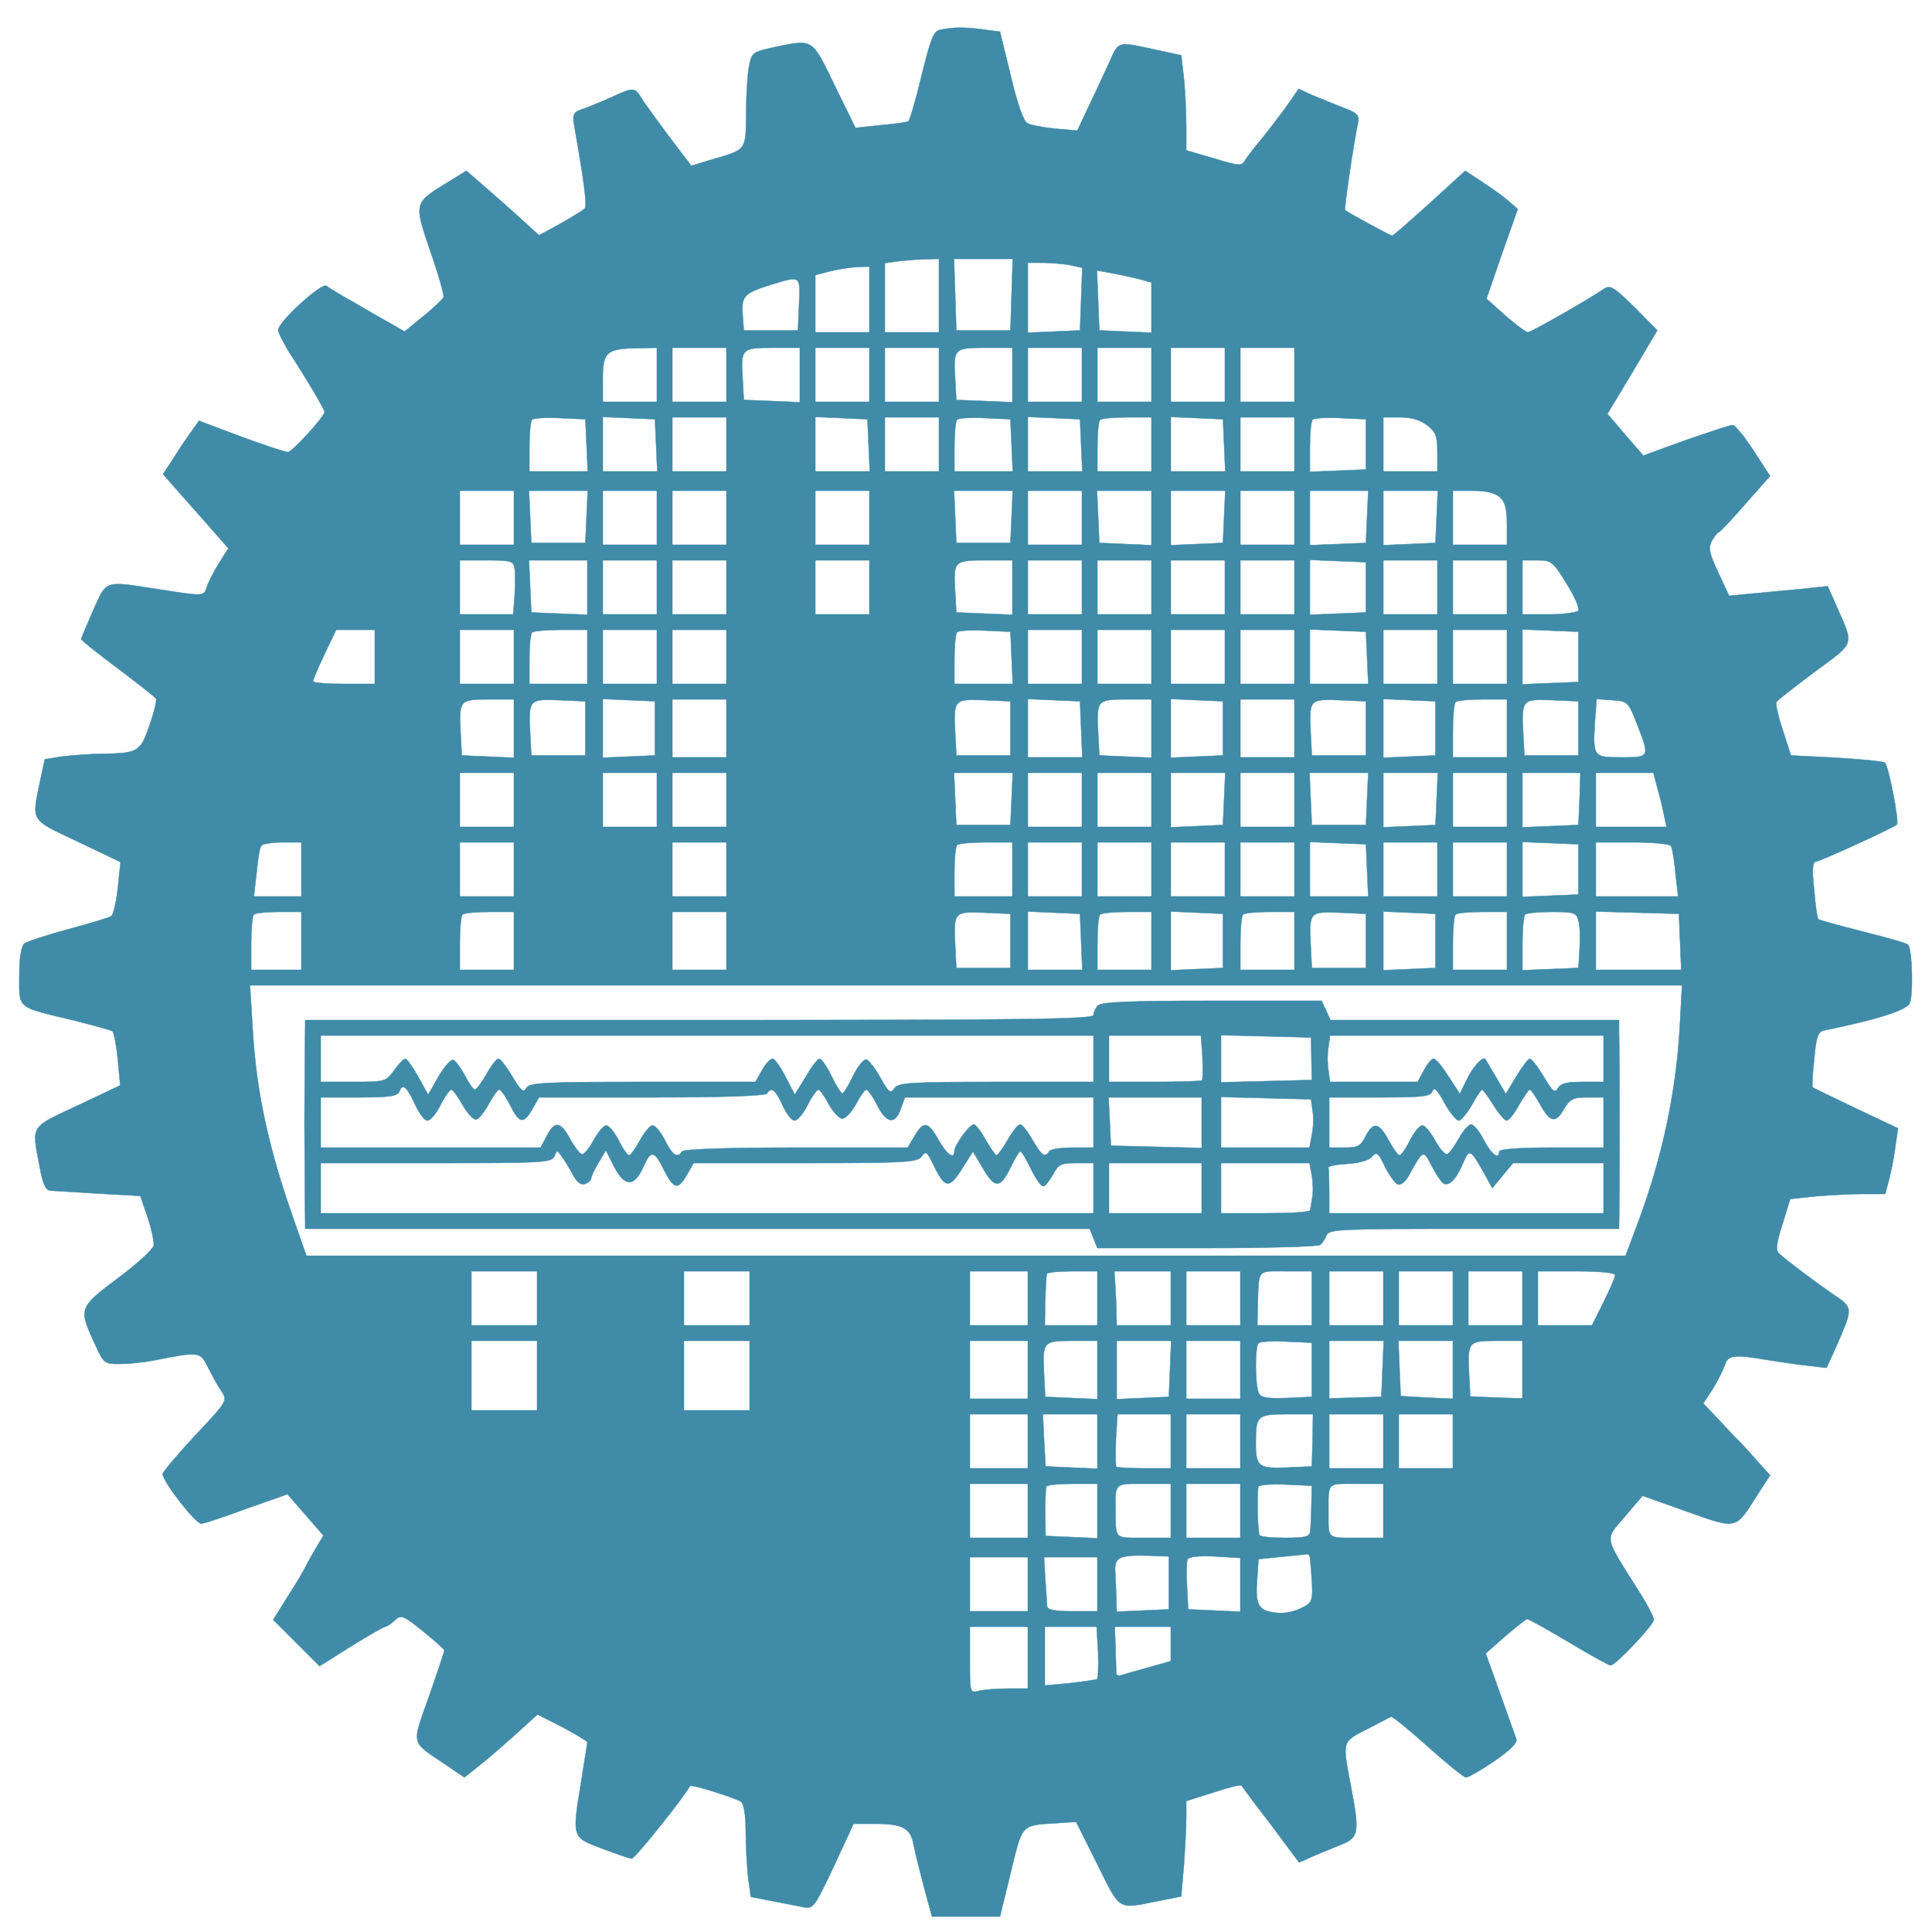
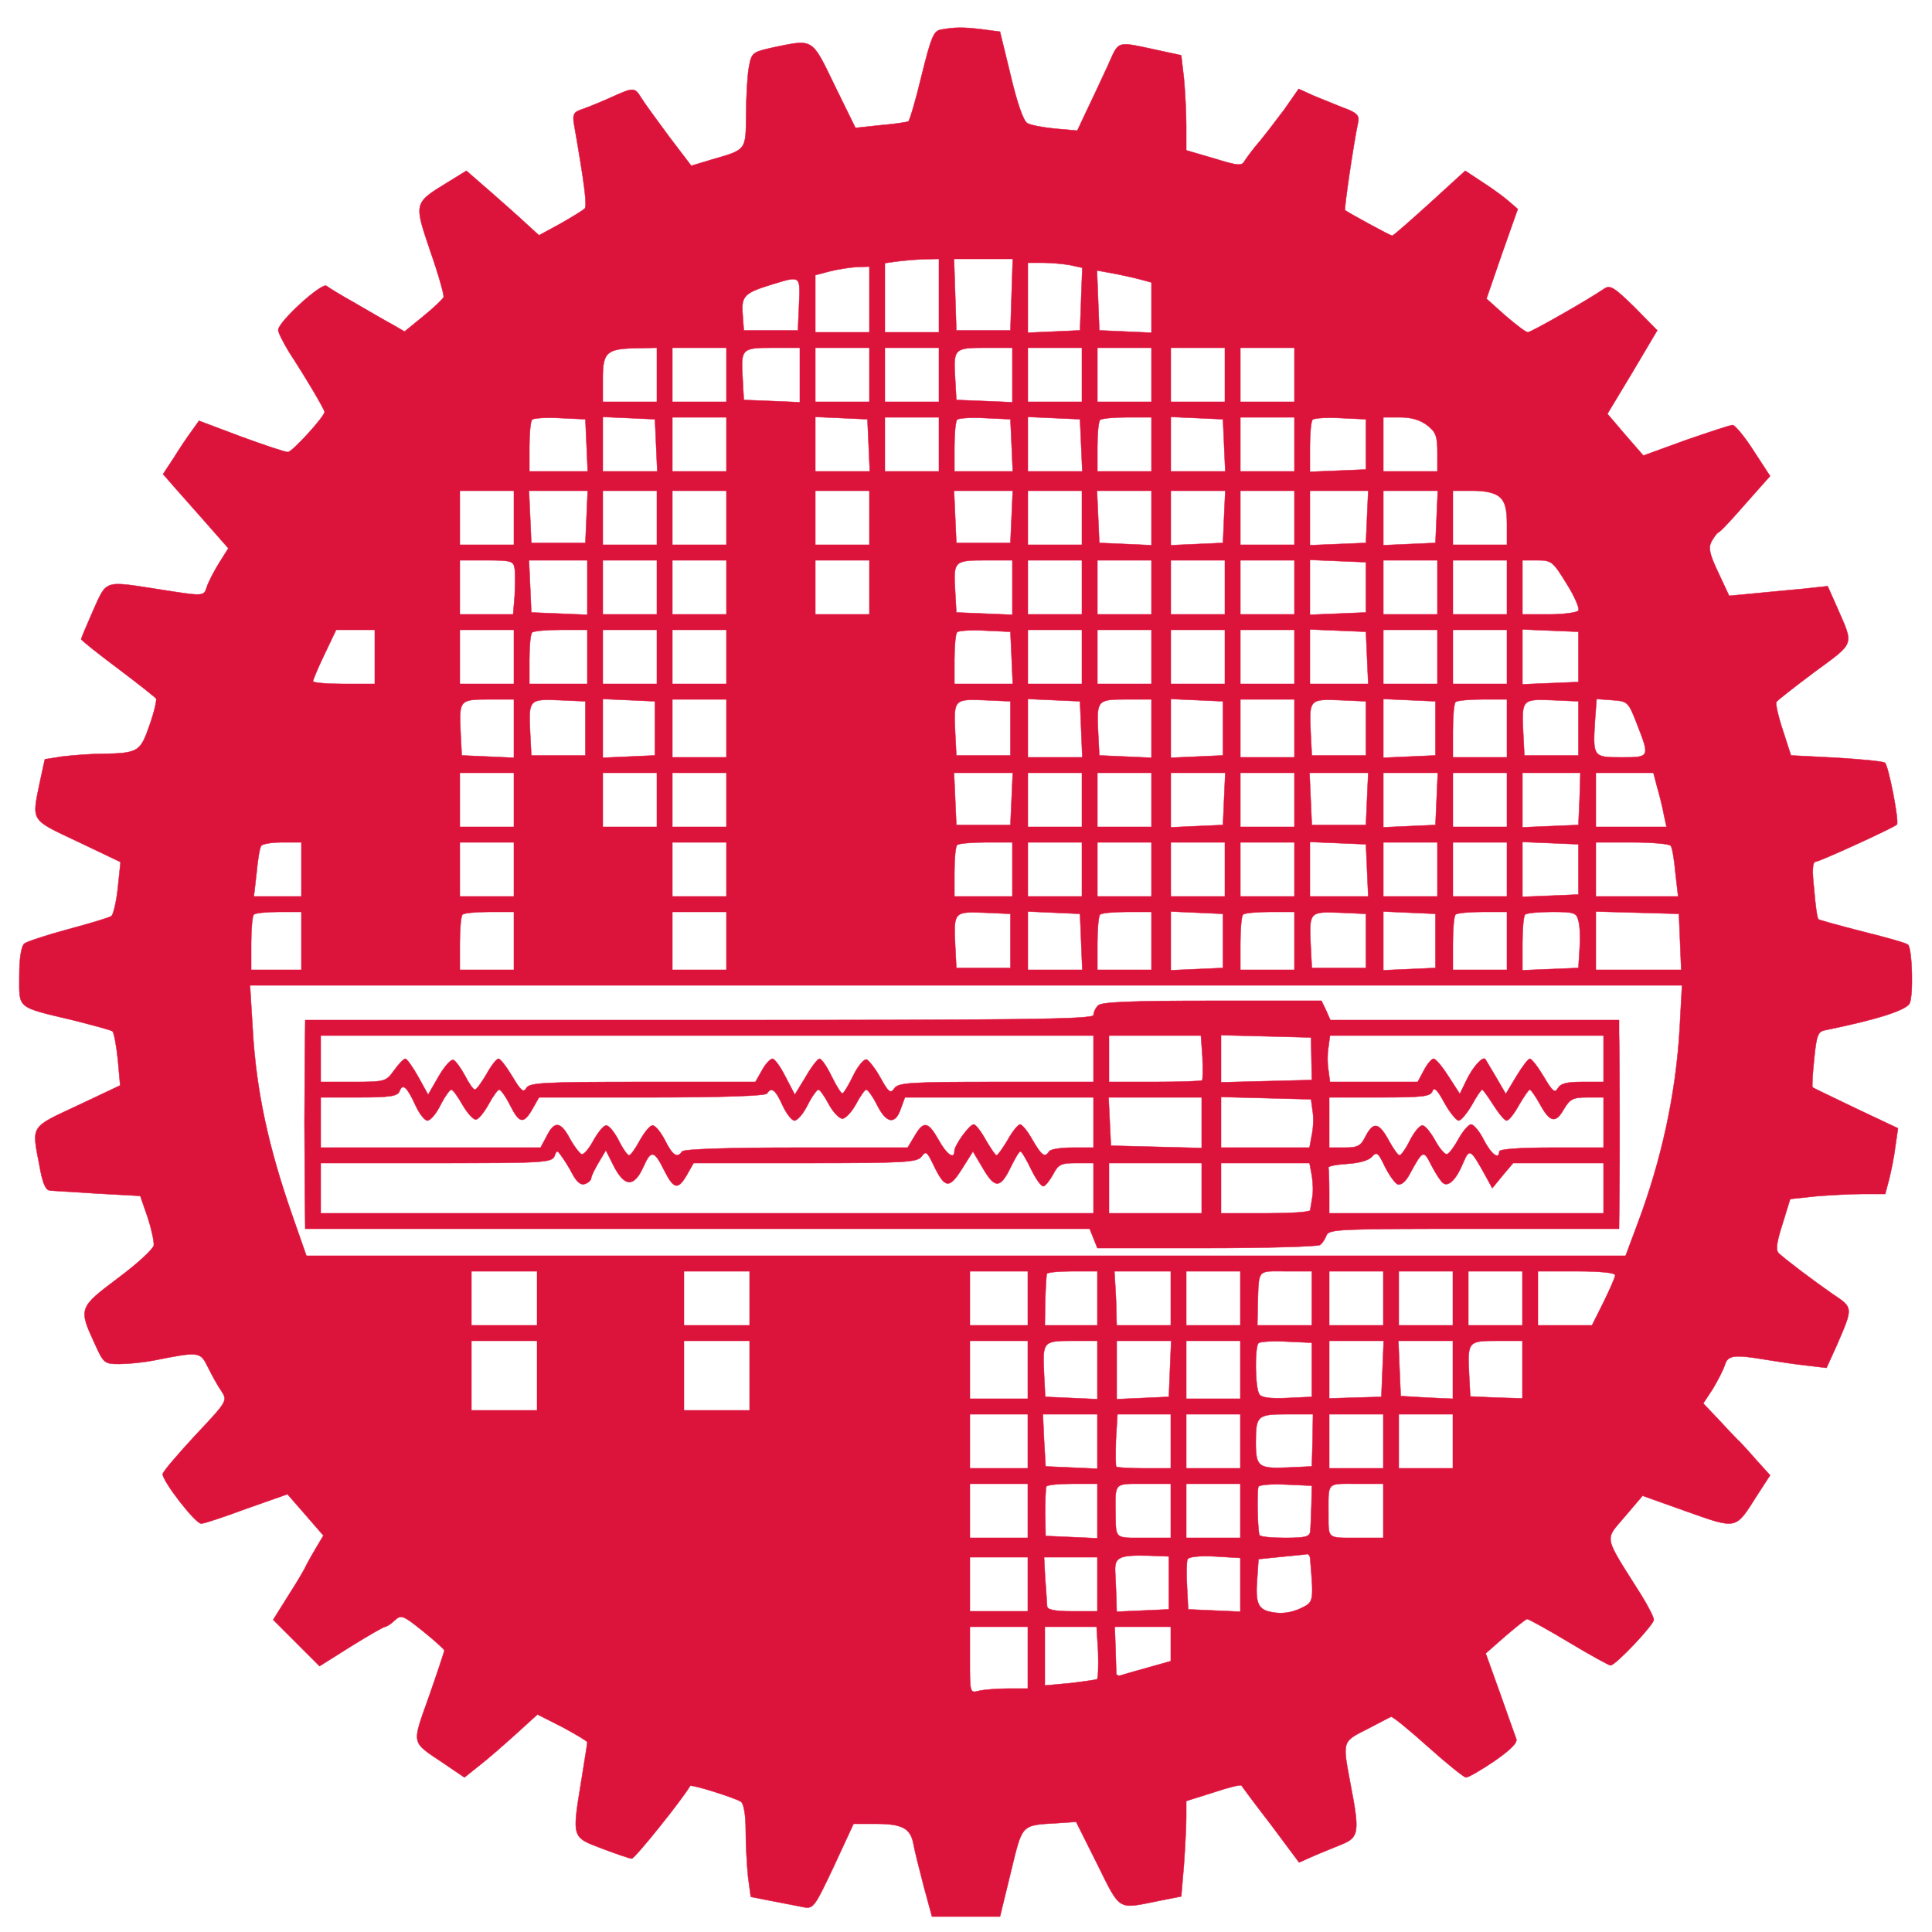
<svg xmlns="http://www.w3.org/2000/svg" version="1.0" width="500pt" height="500pt" viewBox="0 0 500 500" preserveAspectRatio="xMidYMid meet">
-   <g transform="translate(0,500) scale(0.1,-0.1)" fill="#3f8ba8" stroke="#3f8ba8">
+   <g transform="translate(0,500) scale(0.1,-0.1)" fill="#dc143c" stroke="#dc143c">
    <path d="M2434 4923 c-18 -3 -25 -22 -49 -119 -15 -63 -31 -116 -34 -118 -3 -2 -36 -7 -72 -10 l-65 -7 -54 110 c-60 124 -54 120 -160 98 -53 -12 -55 -13 -62 -52 -4 -22 -7 -77 -7 -122 -1 -93 1 -90 -89 -116 l-53 -16 -57 75 c-31 42 -64 87 -72 100 -18 29 -19 29 -83 0 -29 -13 -62 -26 -74 -30 -18 -6 -21 -13 -18 -34 28 -160 35 -216 28 -222 -4 -4 -33 -22 -63 -39 l-55 -30 -34 31 c-18 17 -60 54 -93 83 l-61 53 -47 -29 c-90 -55 -89 -53 -46 -180 21 -60 36 -114 34 -118 -2 -5 -25 -27 -52 -49 l-49 -40 -31 18 c-17 9 -60 34 -96 55 -36 20 -70 41 -75 45 -12 10 -125 -93 -125 -114 0 -7 13 -32 28 -57 45 -69 92 -149 92 -155 0 -12 -84 -104 -95 -104 -7 0 -61 18 -121 40 l-109 41 -20 -28 c-11 -15 -32 -46 -46 -69 l-27 -41 27 -31 c14 -16 52 -59 84 -95 l58 -66 -24 -38 c-13 -21 -27 -48 -31 -60 -9 -27 -5 -27 -126 -8 -142 22 -133 25 -169 -55 -17 -39 -31 -72 -31 -74 0 -3 43 -37 95 -76 52 -39 96 -74 99 -78 2 -4 -5 -35 -17 -69 -24 -69 -29 -72 -122 -74 -33 0 -80 -4 -105 -7 l-44 -7 -13 -60 c-21 -102 -25 -95 98 -153 l111 -53 -7 -67 c-4 -37 -12 -70 -17 -73 -6 -4 -56 -19 -112 -34 -56 -15 -107 -32 -113 -37 -8 -7 -13 -37 -13 -84 0 -86 -9 -79 142 -115 51 -13 96 -25 99 -28 4 -3 10 -36 14 -73 l6 -67 -110 -52 c-124 -58 -119 -50 -99 -155 8 -46 16 -64 27 -65 9 -1 65 -4 125 -8 l109 -6 19 -55 c10 -30 17 -63 16 -73 -2 -10 -43 -48 -93 -85 -101 -76 -102 -78 -60 -169 23 -51 25 -53 64 -53 22 0 62 4 88 9 120 24 121 23 141 -17 10 -20 25 -48 35 -62 16 -25 16 -26 -68 -115 -46 -50 -84 -94 -84 -100 0 -19 86 -130 100 -128 8 0 61 18 118 39 l105 37 47 -54 46 -53 -18 -30 c-10 -17 -22 -38 -26 -46 -3 -8 -24 -44 -46 -78 l-40 -64 60 -60 60 -60 81 51 c45 28 85 51 89 51 3 0 15 7 24 16 17 16 22 14 73 -27 30 -24 55 -47 56 -50 0 -3 -18 -57 -40 -120 -45 -127 -47 -115 39 -173 l53 -36 40 32 c22 17 64 54 94 81 l55 50 65 -33 c35 -19 64 -36 64 -39 0 -3 -7 -46 -15 -96 -25 -153 -26 -149 53 -179 37 -14 72 -26 77 -26 8 0 130 152 151 188 3 5 117 -31 132 -41 7 -6 12 -34 12 -76 0 -36 3 -89 6 -118 l7 -52 56 -11 c31 -6 68 -13 82 -16 24 -4 28 2 77 106 l51 110 56 0 c70 0 91 -11 99 -52 3 -18 16 -68 27 -111 l21 -77 88 0 88 0 28 115 c31 127 25 121 124 127 l45 3 55 -110 c61 -123 51 -116 161 -94 l56 11 7 82 c3 44 6 100 6 123 l0 42 70 22 c38 13 71 21 73 18 1 -2 35 -48 76 -101 l73 -98 36 16 c20 9 54 22 75 31 44 18 46 32 22 156 -21 112 -22 109 43 142 31 16 59 31 62 32 3 2 46 -33 95 -77 49 -44 94 -80 99 -80 6 0 39 19 73 42 43 30 61 48 57 58 -3 8 -22 61 -42 118 l-37 103 50 44 c28 24 53 44 57 45 4 0 53 -27 108 -60 55 -33 104 -60 108 -60 13 0 112 105 112 118 0 7 -15 36 -33 65 -99 157 -95 139 -42 202 l46 54 115 -41 c130 -46 125 -47 180 40 l35 54 -37 41 c-20 23 -42 47 -48 52 -6 6 -28 29 -49 52 l-39 41 25 38 c13 22 27 49 31 62 8 25 24 27 107 13 30 -5 77 -12 105 -15 l51 -6 26 57 c43 100 44 98 -10 134 -49 34 -118 86 -139 105 -9 8 -7 26 9 76 l20 65 66 7 c36 3 92 6 123 6 l57 0 10 38 c5 20 13 58 16 84 l7 48 -108 51 c-60 29 -111 53 -113 55 -2 1 0 35 4 73 6 62 10 72 29 75 132 27 208 51 218 69 10 20 7 141 -4 152 -3 4 -56 19 -117 34 -62 16 -113 30 -115 32 -3 2 -8 37 -11 77 -6 51 -4 72 4 72 10 0 200 87 210 96 7 6 -22 155 -31 160 -6 4 -62 9 -126 13 l-117 6 -21 65 c-12 36 -19 68 -17 73 2 4 47 39 99 78 106 78 102 67 58 168 l-24 54 -65 -7 c-36 -3 -93 -9 -127 -12 l-63 -6 -28 60 c-23 48 -26 64 -18 80 6 11 14 22 18 24 5 1 36 35 71 75 l63 71 -43 66 c-23 36 -48 66 -54 66 -6 0 -60 -18 -121 -39 l-110 -40 -47 54 -46 54 65 108 64 108 -59 60 c-52 51 -63 58 -78 48 -42 -29 -190 -113 -198 -113 -5 0 -31 20 -58 43 l-49 44 40 116 41 116 -22 19 c-11 10 -42 33 -67 49 l-47 31 -92 -84 c-51 -46 -94 -84 -97 -84 -5 0 -111 58 -122 66 -3 2 22 173 34 229 3 16 -4 24 -38 36 -23 9 -59 24 -79 32 l-37 17 -37 -53 c-21 -28 -50 -66 -65 -84 -15 -17 -31 -39 -37 -48 -8 -15 -15 -15 -80 5 l-72 21 0 63 c0 35 -3 90 -6 123 l-7 60 -51 11 c-122 26 -108 30 -140 -40 -16 -35 -40 -86 -54 -115 l-24 -51 -57 5 c-31 3 -63 9 -72 14 -10 5 -26 50 -43 122 l-28 115 -46 6 c-47 6 -73 6 -108 -1z m-4 -688 l0 -95 -70 0 -70 0 0 89 0 90 28 4 c15 2 46 5 70 6 l42 1 0 -95z m188 3 l-3 -93 -70 0 -70 0 -3 93 -3 92 76 0 76 0 -3 -92z m151 76 l32 -7 -3 -81 -3 -81 -67 -3 -68 -3 0 91 0 90 39 0 c21 0 53 -3 70 -6z m-519 -89 l0 -85 -70 0 -70 0 0 74 0 74 38 10 c20 5 52 10 70 11 l32 1 0 -85z m693 54 l37 -10 0 -65 0 -65 -67 3 -68 3 -3 77 -3 78 33 -6 c18 -3 50 -10 71 -15z m-875 -66 l-3 -68 -70 0 -70 0 -3 41 c-4 48 5 56 73 77 78 24 76 25 73 -50z m-368 -183 l0 -70 -70 0 -70 0 0 60 c0 70 10 78 93 79 l47 1 0 -70z m180 0 l0 -70 -70 0 -70 0 0 70 0 70 70 0 70 0 0 -70z m190 0 l0 -71 -72 3 -73 3 -3 54 c-5 79 -3 81 78 81 l70 0 0 -70z m180 0 l0 -70 -70 0 -70 0 0 70 0 70 70 0 70 0 0 -70z m180 0 l0 -70 -70 0 -70 0 0 70 0 70 70 0 70 0 0 -70z m190 0 l0 -71 -72 3 -73 3 -3 54 c-5 79 -3 81 78 81 l70 0 0 -70z m180 0 l0 -70 -70 0 -70 0 0 70 0 70 70 0 70 0 0 -70z m180 0 l0 -70 -70 0 -70 0 0 70 0 70 70 0 70 0 0 -70z m190 0 l0 -70 -70 0 -70 0 0 70 0 70 70 0 70 0 0 -70z m180 0 l0 -70 -70 0 -70 0 0 70 0 70 70 0 70 0 0 -70z m-1832 -182 l3 -68 -76 0 -75 0 0 63 c0 35 3 67 7 71 4 4 37 6 73 4 l65 -3 3 -67z m180 0 l3 -68 -71 0 -70 0 0 70 0 71 68 -3 67 -3 3 -67z m182 2 l0 -70 -70 0 -70 0 0 70 0 70 70 0 70 0 0 -70z m368 -2 l3 -68 -71 0 -70 0 0 70 0 71 68 -3 67 -3 3 -67z m182 2 l0 -70 -70 0 -70 0 0 70 0 70 70 0 70 0 0 -70z m188 -2 l3 -68 -76 0 -75 0 0 63 c0 35 3 67 7 71 4 4 37 6 73 4 l65 -3 3 -67z m180 0 l3 -68 -71 0 -70 0 0 70 0 71 68 -3 67 -3 3 -67z m182 2 l0 -70 -70 0 -70 0 0 63 c0 35 3 67 7 70 3 4 35 7 70 7 l63 0 0 -70z m188 -2 l3 -68 -71 0 -70 0 0 70 0 71 68 -3 67 -3 3 -67z m182 2 l0 -70 -70 0 -70 0 0 70 0 70 70 0 70 0 0 -70z m185 0 l0 -65 -72 -3 -73 -3 0 64 c0 35 3 67 7 71 4 4 37 6 73 4 l65 -3 0 -65z m159 49 c22 -17 26 -28 26 -70 l0 -49 -70 0 -70 0 0 70 0 70 44 0 c29 0 52 -7 70 -21z m-2364 -239 l0 -70 -70 0 -70 0 0 70 0 70 70 0 70 0 0 -70z m188 3 l-3 -68 -70 0 -70 0 -3 68 -3 67 76 0 76 0 -3 -67z m182 -3 l0 -70 -70 0 -70 0 0 70 0 70 70 0 70 0 0 -70z m180 0 l0 -70 -70 0 -70 0 0 70 0 70 70 0 70 0 0 -70z m370 0 l0 -70 -70 0 -70 0 0 70 0 70 70 0 70 0 0 -70z m368 3 l-3 -68 -70 0 -70 0 -3 68 -3 67 76 0 76 0 -3 -67z m182 -3 l0 -70 -70 0 -70 0 0 70 0 70 70 0 70 0 0 -70z m180 0 l0 -71 -67 3 -68 3 -3 68 -3 67 71 0 70 0 0 -70z m188 3 l-3 -68 -67 -3 -68 -3 0 71 0 70 70 0 71 0 -3 -67z m182 -3 l0 -70 -70 0 -70 0 0 70 0 70 70 0 70 0 0 -70z m188 3 l-3 -68 -72 -3 -73 -3 0 71 0 70 75 0 76 0 -3 -67z m180 0 l-3 -68 -67 -3 -68 -3 0 71 0 70 70 0 71 0 -3 -67z m164 50 c13 -12 18 -30 18 -70 l0 -53 -70 0 -70 0 0 70 0 70 52 0 c34 0 58 -6 70 -17z m-2550 -185 c2 -13 1 -44 0 -70 l-4 -48 -69 0 -69 0 0 70 0 70 69 0 c65 0 70 -2 73 -22z m188 -48 l0 -71 -72 3 -73 3 -3 68 -3 67 76 0 75 0 0 -70z m180 0 l0 -70 -70 0 -70 0 0 70 0 70 70 0 70 0 0 -70z m180 0 l0 -70 -70 0 -70 0 0 70 0 70 70 0 70 0 0 -70z m370 0 l0 -70 -70 0 -70 0 0 70 0 70 70 0 70 0 0 -70z m370 0 l0 -71 -72 3 -73 3 -3 54 c-5 79 -3 81 78 81 l70 0 0 -70z m180 0 l0 -70 -70 0 -70 0 0 70 0 70 70 0 70 0 0 -70z m180 0 l0 -70 -70 0 -70 0 0 70 0 70 70 0 70 0 0 -70z m190 0 l0 -70 -70 0 -70 0 0 70 0 70 70 0 70 0 0 -70z m180 0 l0 -70 -70 0 -70 0 0 70 0 70 70 0 70 0 0 -70z m185 0 l0 -65 -72 -3 -73 -3 0 71 0 71 73 -3 72 -3 0 -65z m185 0 l0 -70 -70 0 -70 0 0 70 0 70 70 0 70 0 0 -70z m180 0 l0 -70 -70 0 -70 0 0 70 0 70 70 0 70 0 0 -70z m154 10 c21 -33 34 -64 31 -70 -3 -5 -37 -10 -76 -10 l-69 0 0 70 0 70 39 0 c36 0 40 -3 75 -60z m-3084 -190 l0 -70 -80 0 c-44 0 -80 3 -80 7 0 3 13 35 30 70 l30 63 50 0 50 0 0 -70z m360 0 l0 -70 -70 0 -70 0 0 70 0 70 70 0 70 0 0 -70z m190 0 l0 -70 -75 0 -75 0 0 63 c0 35 3 67 7 70 3 4 37 7 75 7 l68 0 0 -70z m180 0 l0 -70 -70 0 -70 0 0 70 0 70 70 0 70 0 0 -70z m180 0 l0 -70 -70 0 -70 0 0 70 0 70 70 0 70 0 0 -70z m738 -2 l3 -68 -76 0 -75 0 0 63 c0 35 3 67 7 71 4 4 37 6 73 4 l65 -3 3 -67z m182 2 l0 -70 -70 0 -70 0 0 70 0 70 70 0 70 0 0 -70z m180 0 l0 -70 -70 0 -70 0 0 70 0 70 70 0 70 0 0 -70z m190 0 l0 -70 -70 0 -70 0 0 70 0 70 70 0 70 0 0 -70z m180 0 l0 -70 -70 0 -70 0 0 70 0 70 70 0 70 0 0 -70z m188 -2 l3 -68 -76 0 -75 0 0 70 0 71 73 -3 72 -3 3 -67z m182 2 l0 -70 -70 0 -70 0 0 70 0 70 70 0 70 0 0 -70z m180 0 l0 -70 -70 0 -70 0 0 70 0 70 70 0 70 0 0 -70z m185 0 l0 -65 -73 -3 -72 -3 0 71 0 71 73 -3 72 -3 0 -65z m-2755 -185 l0 -76 -67 3 -68 3 -3 59 c-4 84 -3 86 73 86 l65 0 0 -75z m185 0 l0 -70 -70 0 -70 0 -3 59 c-4 86 -3 87 75 84 l68 -3 0 -70z m180 0 l0 -70 -67 -3 -68 -3 0 76 0 76 68 -3 67 -3 0 -70z m185 0 l0 -75 -70 0 -70 0 0 75 0 75 70 0 70 0 0 -75z m735 0 l0 -70 -70 0 -70 0 -3 59 c-4 86 -3 87 75 84 l68 -3 0 -70z m183 -2 l3 -73 -71 0 -70 0 0 75 0 76 68 -3 67 -3 3 -72z m182 2 l0 -76 -67 3 -68 3 -3 59 c-4 84 -3 86 73 86 l65 0 0 -75z m185 0 l0 -70 -67 -3 -68 -3 0 76 0 76 68 -3 67 -3 0 -70z m185 0 l0 -75 -70 0 -70 0 0 75 0 75 70 0 70 0 0 -75z m185 0 l0 -70 -70 0 -70 0 -3 59 c-4 86 -3 87 75 84 l68 -3 0 -70z m180 0 l0 -70 -67 -3 -68 -3 0 76 0 76 68 -3 67 -3 0 -70z m185 0 l0 -75 -70 0 -70 0 0 68 c0 38 3 72 7 75 3 4 35 7 70 7 l63 0 0 -75z m185 0 l0 -70 -70 0 -70 0 -3 59 c-4 86 -3 87 75 84 l68 -3 0 -70z m152 10 c33 -85 33 -85 -41 -85 -74 0 -74 1 -68 98 l4 53 41 -3 c40 -3 41 -4 64 -63z m-2907 -195 l0 -70 -70 0 -70 0 0 70 0 70 70 0 70 0 0 -70z m370 0 l0 -70 -70 0 -70 0 0 70 0 70 70 0 70 0 0 -70z m180 0 l0 -70 -70 0 -70 0 0 70 0 70 70 0 70 0 0 -70z m738 3 l-3 -68 -70 0 -70 0 -3 68 -3 67 76 0 76 0 -3 -67z m182 -3 l0 -70 -70 0 -70 0 0 70 0 70 70 0 70 0 0 -70z m180 0 l0 -70 -70 0 -70 0 0 70 0 70 70 0 70 0 0 -70z m188 3 l-3 -68 -67 -3 -68 -3 0 71 0 70 70 0 71 0 -3 -67z m182 -3 l0 -70 -70 0 -70 0 0 70 0 70 70 0 70 0 0 -70z m188 3 l-3 -68 -70 0 -70 0 -3 68 -3 67 76 0 76 0 -3 -67z m180 0 l-3 -68 -67 -3 -68 -3 0 71 0 70 70 0 71 0 -3 -67z m182 -3 l0 -70 -70 0 -70 0 0 70 0 70 70 0 70 0 0 -70z m188 3 l-3 -68 -72 -3 -73 -3 0 71 0 70 75 0 75 0 -2 -67z m201 29 c6 -21 14 -52 17 -70 l7 -32 -92 0 -91 0 0 70 0 70 75 0 74 0 10 -38z m-3509 -212 l0 -70 -61 0 -62 0 7 61 c3 33 8 65 12 70 3 5 27 9 55 9 l49 0 0 -70z m550 0 l0 -70 -70 0 -70 0 0 70 0 70 70 0 70 0 0 -70z m550 0 l0 -70 -70 0 -70 0 0 70 0 70 70 0 70 0 0 -70z m740 0 l0 -70 -75 0 -75 0 0 63 c0 35 3 67 7 70 3 4 37 7 75 7 l68 0 0 -70z m180 0 l0 -70 -70 0 -70 0 0 70 0 70 70 0 70 0 0 -70z m180 0 l0 -70 -70 0 -70 0 0 70 0 70 70 0 70 0 0 -70z m190 0 l0 -70 -70 0 -70 0 0 70 0 70 70 0 70 0 0 -70z m180 0 l0 -70 -70 0 -70 0 0 70 0 70 70 0 70 0 0 -70z m188 -2 l3 -68 -76 0 -75 0 0 70 0 71 73 -3 72 -3 3 -67z m182 2 l0 -70 -70 0 -70 0 0 70 0 70 70 0 70 0 0 -70z m180 0 l0 -70 -70 0 -70 0 0 70 0 70 70 0 70 0 0 -70z m185 0 l0 -65 -72 -3 -73 -3 0 71 0 71 73 -3 72 -3 0 -65z m239 61 c4 -5 9 -37 12 -70 l7 -61 -107 0 -106 0 0 70 0 70 94 0 c52 0 97 -4 100 -9z m-3544 -246 l0 -75 -65 0 -65 0 0 68 c0 38 3 72 7 75 3 4 33 7 65 7 l58 0 0 -75z m550 0 l0 -75 -70 0 -70 0 0 68 c0 38 3 72 7 75 3 4 35 7 70 7 l63 0 0 -75z m550 0 l0 -75 -70 0 -70 0 0 75 0 75 70 0 70 0 0 -75z m735 0 l0 -70 -70 0 -70 0 -3 59 c-4 86 -3 87 75 84 l68 -3 0 -70z m183 -2 l3 -73 -71 0 -70 0 0 75 0 76 68 -3 67 -3 3 -72z m182 2 l0 -75 -70 0 -70 0 0 68 c0 38 3 72 7 75 3 4 35 7 70 7 l63 0 0 -75z m185 0 l0 -70 -67 -3 -68 -3 0 76 0 76 68 -3 67 -3 0 -70z m185 0 l0 -75 -70 0 -70 0 0 68 c0 38 3 72 7 75 3 4 35 7 70 7 l63 0 0 -75z m185 0 l0 -70 -70 0 -70 0 -3 59 c-4 86 -3 87 75 84 l68 -3 0 -70z m180 0 l0 -70 -67 -3 -68 -3 0 76 0 76 68 -3 67 -3 0 -70z m185 0 l0 -75 -70 0 -70 0 0 68 c0 38 3 72 7 75 3 4 35 7 70 7 l63 0 0 -75z m185 52 c4 -13 5 -46 3 -73 l-3 -49 -72 -3 -73 -3 0 69 c0 38 3 72 7 75 3 4 35 7 69 7 58 0 64 -2 69 -23z m263 -54 l3 -73 -111 0 -110 0 0 75 0 76 108 -3 107 -3 3 -72z m-1 -225 c-10 -170 -47 -340 -109 -505 l-31 -83 -1707 0 -1707 0 -36 103 c-62 177 -94 323 -103 483 l-7 114 1853 0 1853 0 -6 -112z m-2957 -698 l0 -70 -85 0 -85 0 0 70 0 70 85 0 85 0 0 -70z m550 0 l0 -70 -85 0 -85 0 0 70 0 70 85 0 85 0 0 -70z m720 0 l0 -70 -75 0 -75 0 0 70 0 70 75 0 75 0 0 -70z m180 0 l0 -70 -68 0 -68 0 1 63 c1 34 3 65 4 70 0 4 30 7 66 7 l65 0 0 -70z m190 0 l0 -70 -70 0 -70 0 -1 38 c0 20 -2 52 -3 70 l-2 32 73 0 73 0 0 -70z m180 0 l0 -70 -70 0 -70 0 0 70 0 70 70 0 70 0 0 -70z m185 0 l0 -70 -71 0 -70 0 1 50 c3 98 -3 90 73 90 l67 0 0 -70z m185 0 l0 -70 -70 0 -70 0 0 70 0 70 70 0 70 0 0 -70z m180 0 l0 -70 -70 0 -70 0 0 70 0 70 70 0 70 0 0 -70z m180 0 l0 -70 -70 0 -70 0 0 70 0 70 70 0 70 0 0 -70z m240 60 c0 -6 -14 -37 -30 -70 l-30 -60 -70 0 -70 0 0 70 0 70 100 0 c62 0 100 -4 100 -10z m-2790 -260 l0 -90 -85 0 -85 0 0 90 0 90 85 0 85 0 0 -90z m550 0 l0 -90 -85 0 -85 0 0 90 0 90 85 0 85 0 0 -90z m720 15 l0 -75 -75 0 -75 0 0 75 0 75 75 0 75 0 0 -75z m180 0 l0 -76 -67 3 -68 3 -3 59 c-4 84 -3 86 73 86 l65 0 0 -75z m188 3 l-3 -73 -67 -3 -68 -3 0 76 0 75 70 0 71 0 -3 -72z m182 -3 l0 -75 -70 0 -70 0 0 75 0 75 70 0 70 0 0 -75z m185 0 l0 -70 -64 -3 c-45 -2 -67 1 -72 10 -11 16 -12 122 -2 132 4 4 37 6 73 4 l65 -3 0 -70z m183 3 l-3 -73 -67 -2 -68 -2 0 74 0 75 70 0 71 0 -3 -72z m182 -3 l0 -75 -67 3 -68 4 -3 71 -3 72 71 0 70 0 0 -75z m180 0 l0 -74 -67 2 -68 3 -3 58 c-4 84 -3 86 73 86 l65 0 0 -75z m-1280 -185 l0 -70 -75 0 -75 0 0 70 0 70 75 0 75 0 0 -70z m180 0 l0 -71 -67 3 -67 3 -4 68 -3 67 70 0 71 0 0 -70z m190 0 l0 -70 -68 0 c-38 0 -71 2 -73 4 -2 2 -2 34 -1 70 l4 66 69 0 69 0 0 -70z m180 0 l0 -70 -70 0 -70 0 0 70 0 70 70 0 70 0 0 -70z m187 3 l-2 -68 -64 -3 c-74 -3 -81 2 -81 65 0 69 4 73 80 73 l68 0 -1 -67z m183 -3 l0 -70 -70 0 -70 0 0 70 0 70 70 0 70 0 0 -70z m180 0 l0 -70 -70 0 -70 0 0 70 0 70 70 0 70 0 0 -70z m-1100 -180 l0 -70 -75 0 -75 0 0 70 0 70 75 0 75 0 0 -70z m180 0 l0 -71 -67 3 -67 3 -1 60 c0 33 1 63 3 68 2 4 32 7 68 7 l64 0 0 -70z m190 0 l0 -70 -70 0 c-76 0 -72 -4 -73 65 -1 79 -4 75 73 75 l70 0 0 -70z m180 0 l0 -70 -70 0 -70 0 0 70 0 70 70 0 70 0 0 -70z m184 15 c-1 -27 -2 -58 -3 -67 -1 -15 -11 -18 -66 -18 -36 0 -66 3 -66 8 -5 23 -6 118 -2 125 3 4 35 7 71 5 l67 -3 -1 -50z m186 -15 l0 -70 -70 0 c-75 0 -72 -3 -72 60 0 86 -6 80 72 80 l70 0 0 -70z m-555 -186 l0 -69 -67 -3 -68 -3 -1 38 c-1 21 -2 52 -3 68 -1 35 11 41 87 39 l52 -2 0 -68z m185 -5 l0 -70 -67 3 -68 3 -3 59 c-2 32 -1 64 1 70 3 7 28 10 71 8 l66 -4 0 -69z m181 64 c9 -111 9 -109 -26 -126 -22 -10 -46 -14 -69 -10 -41 6 -48 22 -42 93 l3 45 59 6 c32 3 62 6 67 7 4 1 8 -6 8 -15z m-731 -63 l0 -70 -75 0 -75 0 0 70 0 70 75 0 75 0 0 -70z m180 0 l0 -70 -65 0 c-45 0 -65 4 -65 13 -1 6 -2 38 -5 70 l-3 57 69 0 69 0 0 -70z m-180 -190 l0 -80 -52 0 c-29 0 -63 -3 -75 -6 -23 -6 -23 -5 -23 80 l0 86 75 0 75 0 0 -80z m182 14 c1 -36 0 -68 -3 -70 -3 -1 -35 -6 -70 -10 l-65 -6 0 76 0 76 67 0 67 0 4 -66z m188 21 l0 -44 -57 -16 c-32 -9 -64 -18 -70 -20 -7 -3 -13 -1 -14 3 0 4 -1 33 -2 65 l-2 57 73 0 72 0 0 -45z" />
    <path d="M2842 2398 c-7 -7 -12 -18 -12 -25 0 -11 -190 -13 -1020 -13 l-1020 0 -1 -85 c0 -47 -1 -128 -1 -180 0 -52 1 -135 1 -185 l1 -90 1015 0 1015 0 10 -25 10 -25 282 0 c156 0 288 4 294 8 6 4 13 15 17 25 6 16 33 17 382 17 l375 0 1 88 c1 78 1 337 -1 420 l0 32 -373 0 -374 0 -11 25 -12 25 -283 0 c-207 0 -286 -3 -295 -12z m-12 -138 l0 -60 -251 0 c-222 0 -253 -2 -264 -16 -10 -15 -15 -12 -36 26 -13 24 -30 45 -36 48 -7 2 -23 -17 -35 -42 -12 -25 -25 -46 -28 -46 -3 0 -16 20 -28 45 -12 25 -26 45 -31 45 -5 0 -21 -21 -36 -47 l-28 -46 -24 46 c-13 26 -28 47 -34 47 -5 0 -18 -13 -27 -30 l-17 -30 -292 0 c-257 0 -293 -2 -301 -16 -7 -13 -14 -7 -36 30 -15 25 -31 46 -36 46 -5 0 -19 -18 -31 -40 -13 -22 -26 -40 -30 -40 -4 0 -16 17 -26 37 -11 20 -24 38 -30 40 -6 2 -23 -17 -38 -43 l-27 -47 -26 47 c-14 25 -29 46 -33 46 -4 0 -17 -13 -29 -30 -21 -29 -23 -30 -106 -30 l-84 0 0 60 0 60 1000 0 1000 0 0 -60z m282 4 c1 -31 1 -58 -1 -60 -2 -2 -58 -4 -123 -4 l-118 0 0 60 0 60 119 0 119 0 4 -56z m282 -4 l1 -55 -117 -3 -118 -3 0 61 0 61 117 -3 116 -3 1 -55z m756 0 l0 -60 -55 0 c-40 0 -56 -4 -63 -16 -8 -14 -14 -9 -37 30 -15 25 -31 46 -36 46 -4 0 -20 -21 -35 -46 l-27 -45 -25 43 c-14 24 -27 45 -28 47 -7 8 -33 -21 -49 -55 l-17 -35 -29 45 c-16 25 -33 46 -39 46 -5 0 -16 -13 -25 -30 l-16 -30 -113 0 -114 0 -4 30 c-3 17 -3 44 0 60 l4 30 354 0 354 0 0 -60z m-3075 -120 c10 -22 24 -40 31 -40 8 0 23 18 34 40 11 22 24 40 28 40 4 0 17 -18 30 -41 13 -22 29 -39 35 -36 7 2 21 20 32 40 11 20 23 37 27 37 4 0 17 -18 28 -40 24 -48 35 -50 58 -10 l17 30 292 0 c184 0 294 4 298 10 11 18 22 10 40 -30 10 -22 24 -40 31 -40 8 0 23 18 34 40 11 22 24 40 28 40 4 0 16 -17 27 -38 11 -20 27 -37 35 -37 8 0 24 17 35 37 11 21 23 38 27 38 4 0 17 -18 28 -40 24 -48 47 -51 61 -10 l11 30 244 0 244 0 0 -65 0 -65 -54 0 c-30 0 -58 -4 -61 -10 -11 -17 -19 -11 -43 30 -12 22 -27 40 -32 40 -5 0 -20 -18 -32 -40 -13 -22 -26 -40 -29 -40 -3 0 -15 18 -28 40 -12 22 -26 40 -31 40 -11 0 -50 -54 -50 -69 0 -23 -20 -9 -41 29 -27 48 -39 50 -62 10 l-18 -30 -289 0 c-182 0 -291 -4 -295 -10 -12 -19 -25 -10 -45 31 -12 22 -26 39 -33 36 -7 -2 -21 -20 -32 -40 -11 -20 -23 -37 -27 -37 -4 0 -17 18 -28 41 -12 22 -26 39 -33 36 -7 -2 -21 -20 -32 -40 -11 -20 -24 -36 -30 -34 -5 2 -19 20 -30 40 -24 45 -40 47 -60 7 l-16 -30 -284 0 -285 0 0 65 0 65 99 0 c80 0 100 3 105 16 8 21 19 12 41 -36z m2700 -40 c6 0 21 18 34 40 12 22 24 40 27 40 2 0 15 -18 29 -40 14 -22 29 -40 34 -40 6 0 20 18 32 40 13 22 25 40 28 40 3 0 15 -17 26 -37 26 -48 41 -51 62 -14 16 27 24 31 61 31 l42 0 0 -65 0 -65 -135 0 c-83 0 -135 -4 -135 -10 0 -23 -21 -7 -40 30 -11 22 -26 40 -33 40 -6 0 -21 -17 -32 -37 -11 -20 -24 -38 -30 -40 -5 -2 -19 14 -30 34 -11 20 -25 38 -32 40 -7 3 -21 -14 -33 -36 -11 -23 -24 -41 -28 -41 -4 0 -16 17 -27 37 -26 48 -40 51 -60 14 -13 -27 -21 -31 -55 -31 l-40 0 0 65 0 65 130 0 c110 0 132 2 137 16 4 12 13 4 31 -30 14 -25 31 -46 37 -46z m-665 -5 l0 -66 -117 3 -118 3 -3 63 -3 62 121 0 120 0 0 -65z m287 30 c3 -16 2 -44 -2 -62 l-6 -33 -114 0 -115 0 0 65 0 66 117 -3 116 -3 4 -30z m-1915 -164 c11 -21 22 -29 32 -25 9 3 16 10 16 15 0 5 9 23 19 40 l19 32 21 -42 c28 -53 52 -54 76 -1 20 45 28 44 55 -11 24 -47 35 -49 58 -9 l17 30 289 0 c259 0 290 2 301 17 11 15 14 13 30 -20 30 -63 41 -65 74 -13 l29 46 26 -44 c31 -53 45 -52 72 4 11 22 21 40 25 40 3 0 15 -20 27 -45 12 -25 26 -45 32 -45 5 0 16 14 25 30 14 27 21 30 60 30 l45 0 0 -65 0 -65 -1000 0 -1000 0 0 65 0 65 299 0 c275 0 299 1 306 18 6 16 7 16 18 0 7 -9 20 -30 29 -47z m2135 -26 c9 -3 21 7 31 26 35 64 36 64 57 22 11 -21 24 -41 30 -45 14 -10 34 10 51 51 17 40 19 39 58 -31 l18 -33 27 33 27 32 117 0 117 0 0 -65 0 -65 -355 0 -355 0 0 55 c0 30 -1 58 -2 63 -2 4 20 8 49 10 31 2 56 9 64 19 12 13 16 10 33 -26 11 -22 26 -43 33 -46z m-507 -10 l0 -65 -120 0 -120 0 0 65 0 65 120 0 120 0 0 -65z m285 33 c3 -18 4 -44 1 -58 -2 -14 -5 -28 -5 -32 -1 -5 -53 -8 -116 -8 l-115 0 0 65 0 65 115 0 114 0 6 -32z" />
  </g>
</svg>
